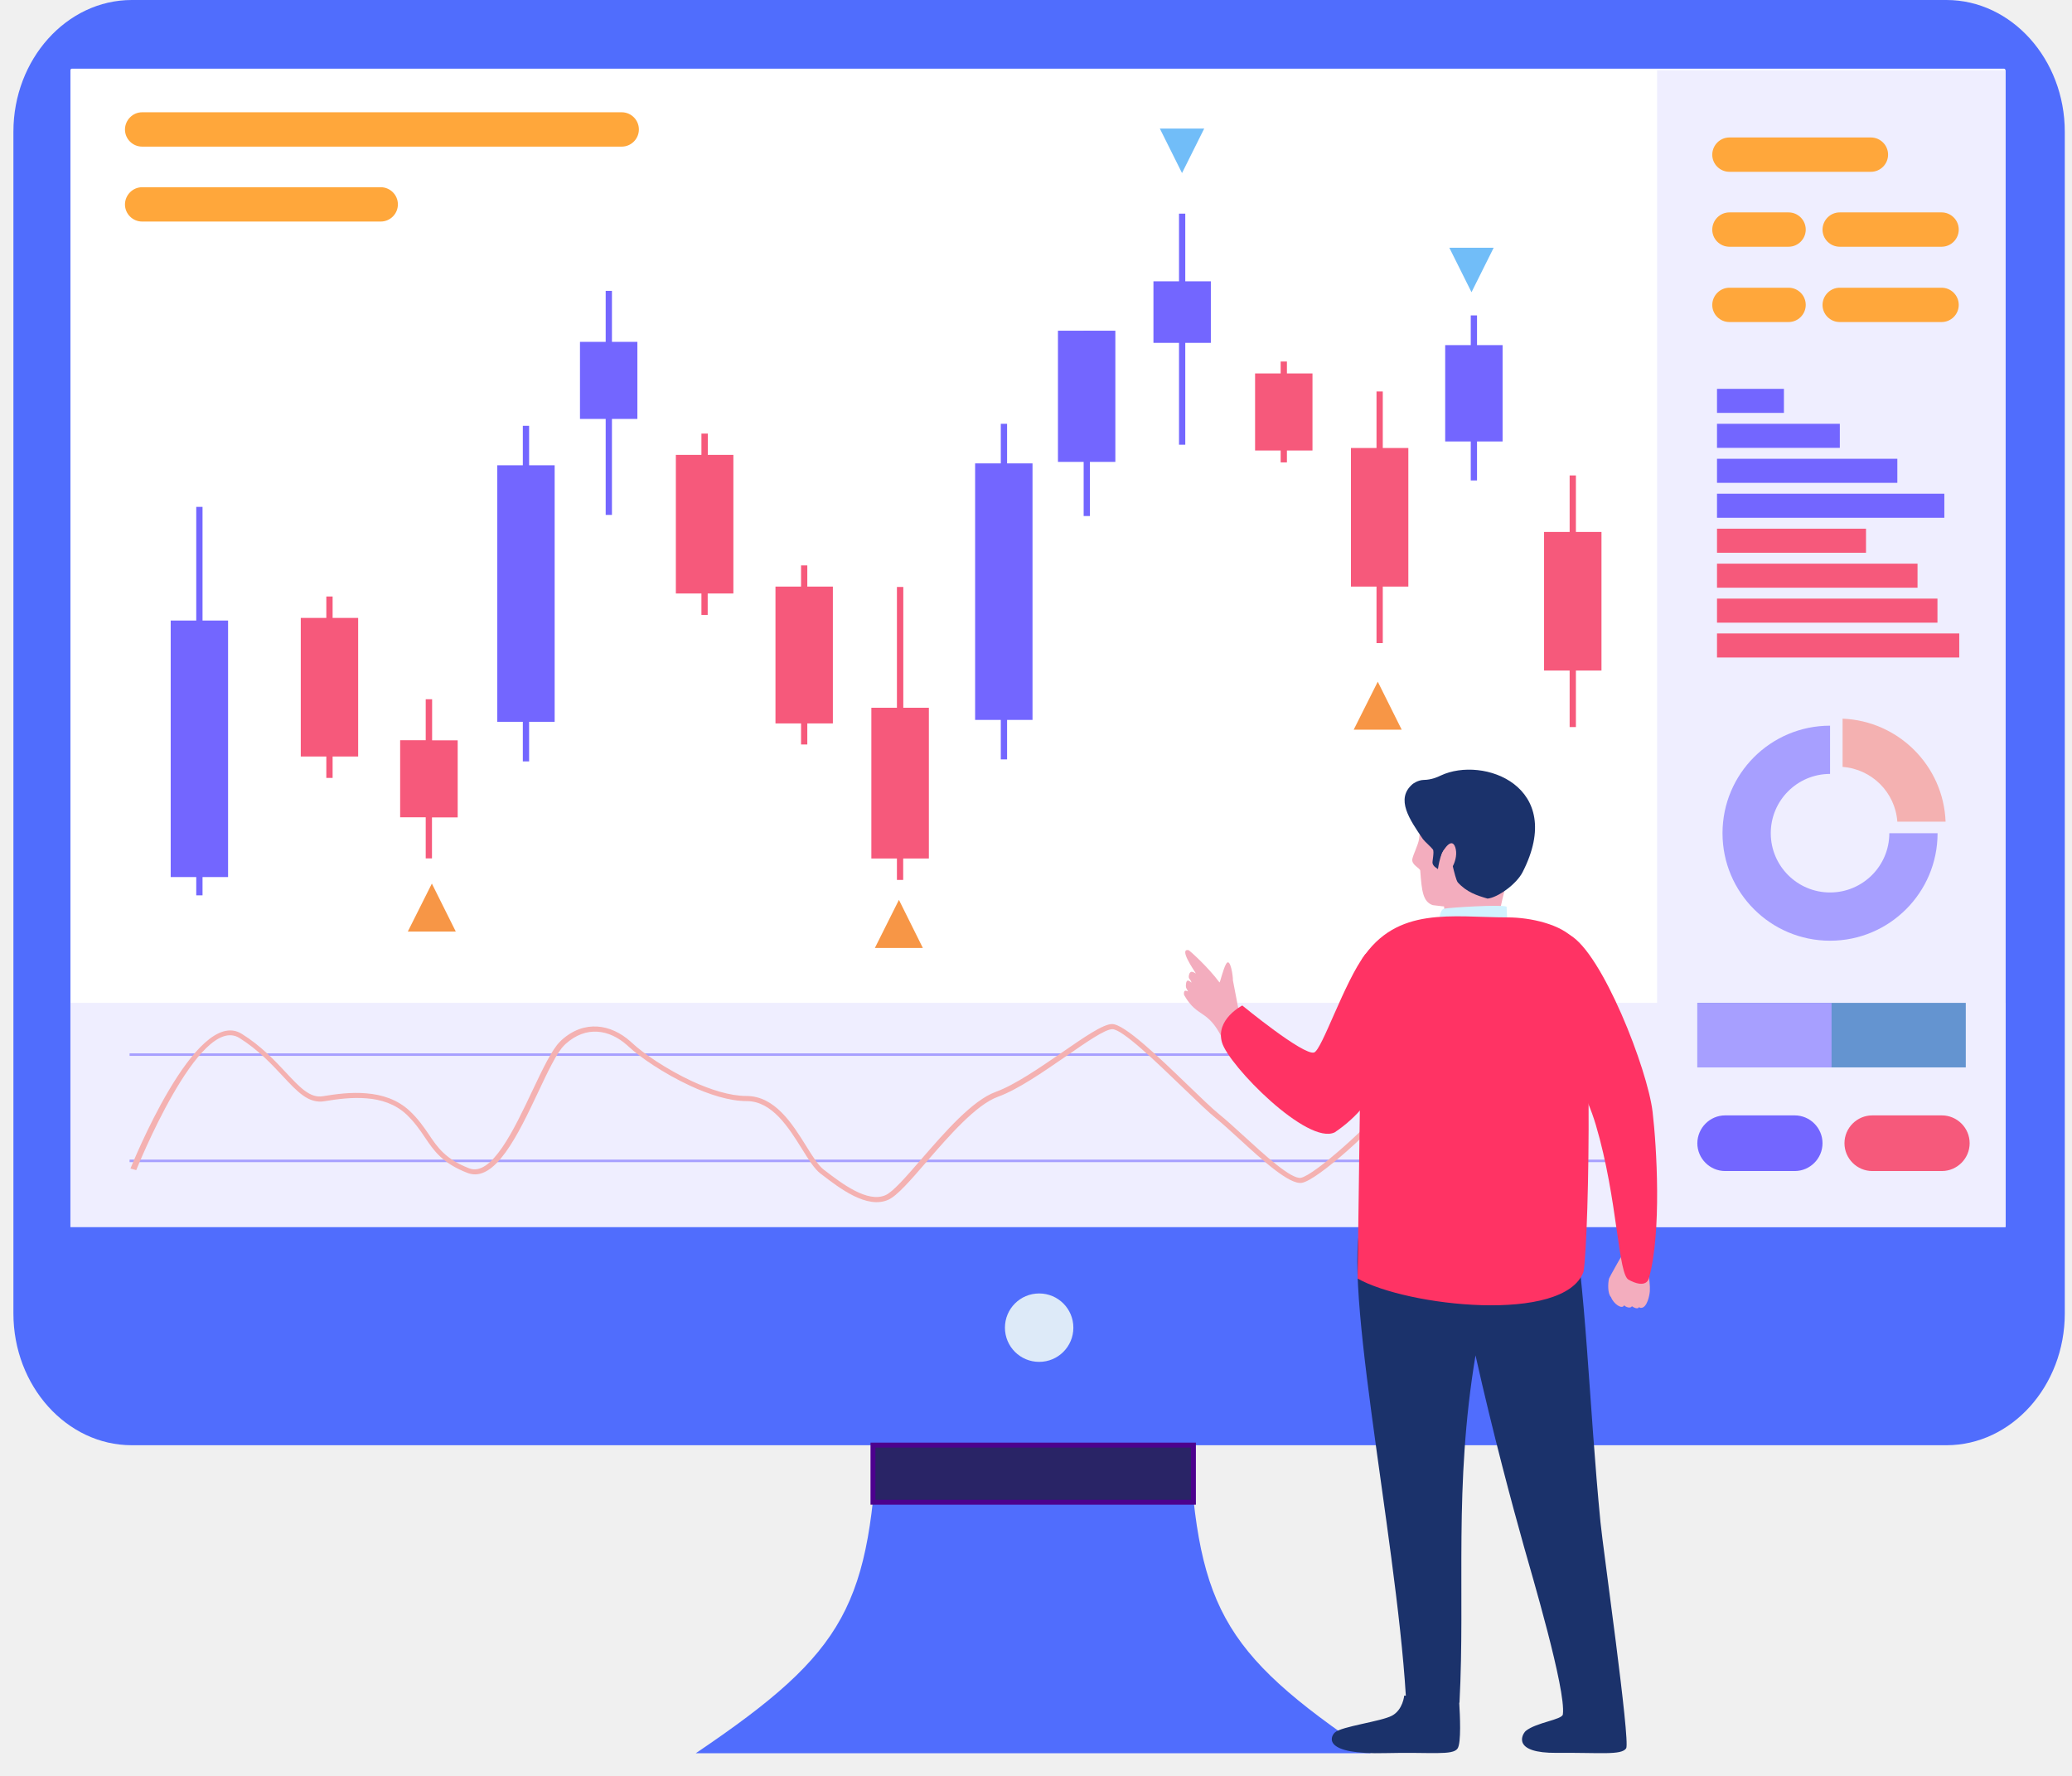
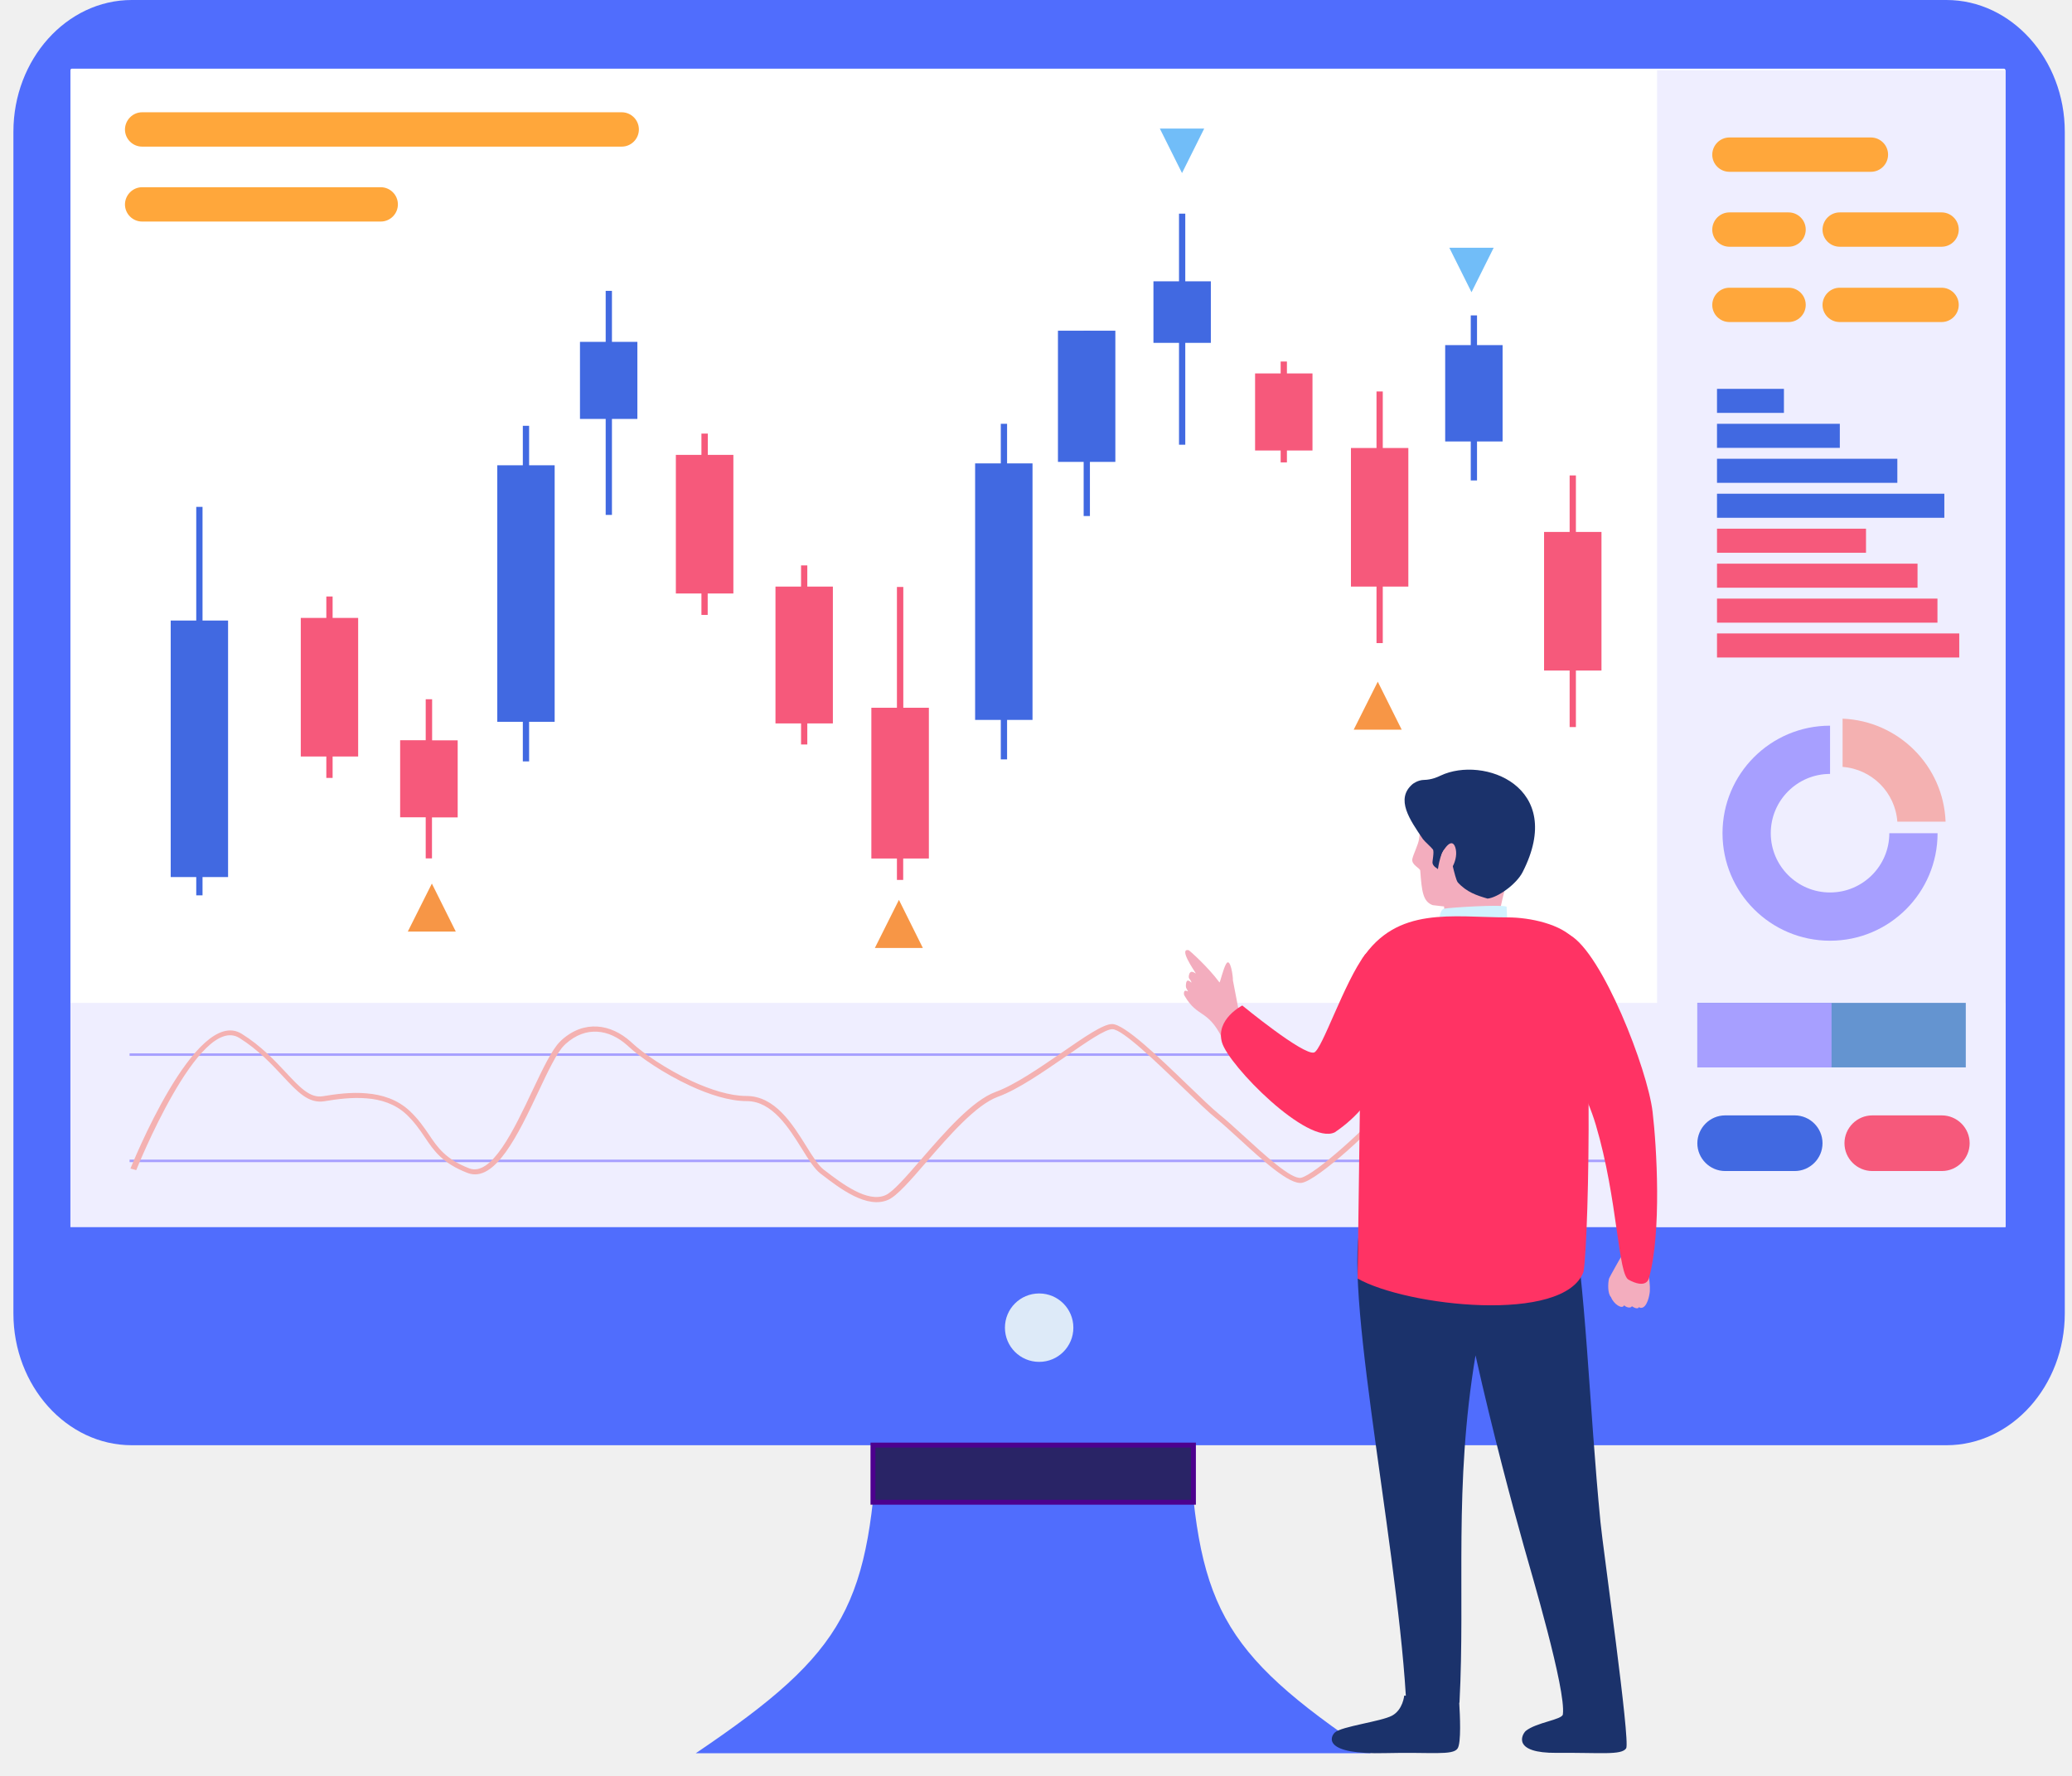
<svg xmlns="http://www.w3.org/2000/svg" width="91" height="78" viewBox="0 0 91 78" fill="none">
  <path fill-rule="evenodd" clip-rule="evenodd" d="M38.577 62.579C38.214 70.494 37.245 72.492 30.558 77.005H45.38H60.202C53.515 72.497 52.551 70.494 52.183 62.579L45.38 61.935L38.577 62.579Z" fill="#506DFD" />
  <path fill-rule="evenodd" clip-rule="evenodd" d="M5.785 0H85.487C88.343 0 90.683 2.603 90.683 5.785V56.954V57.692C90.683 60.873 88.343 63.477 85.487 63.477H5.785C2.928 63.477 0.589 60.873 0.589 57.692V56.954V53.889V5.785C0.589 2.603 2.928 0 5.785 0Z" fill="#506DFD" />
  <path d="M3.154 3.016H88.013C88.046 3.016 88.079 3.049 88.079 3.088V53.889H3.093V3.088C3.093 3.049 3.121 3.016 3.154 3.016Z" fill="white" />
  <path d="M88.079 44.048H3.093V53.889H88.079V44.048Z" fill="#EFEEFF" />
  <path d="M52.414 63.471H38.34V65.981H52.414V63.471Z" fill="#292466" />
  <path d="M52.414 63.471H38.34V65.981H52.414V63.471Z" stroke="#4C018E" stroke-width="0.216" stroke-miterlimit="22.926" />
  <path d="M71.067 46.266H5.691V46.376H71.067V46.266Z" fill="#A79FFF" />
  <path d="M71.067 50.933H5.691V51.043H71.067V50.933Z" fill="#A79FFF" />
  <path d="M73.835 50.746C74.71 50.663 75.607 49.953 75.613 49.948L75.767 50.119C75.761 50.119 74.804 50.884 73.835 50.966V50.746ZM5.73 51.324C5.741 51.302 8.592 44.147 10.617 45.407C11.465 45.936 12.059 46.574 12.56 47.108C13.165 47.757 13.617 48.242 14.178 48.148C14.745 48.055 15.422 47.961 16.094 48.022C16.776 48.077 17.448 48.286 17.992 48.792C18.372 49.15 18.609 49.497 18.835 49.827C19.214 50.394 19.567 50.911 20.601 51.313C21.587 51.698 22.572 49.623 23.392 47.884C23.838 46.943 24.239 46.101 24.592 45.754C24.614 45.732 24.63 45.715 24.652 45.693C25.159 45.231 25.703 45.055 26.232 45.088C26.76 45.121 27.261 45.363 27.69 45.743C27.712 45.765 27.734 45.782 27.756 45.803C28.235 46.255 29.27 46.965 30.393 47.488C31.207 47.862 32.06 48.137 32.782 48.137C34.036 48.137 34.801 49.364 35.412 50.344C35.693 50.796 35.941 51.192 36.177 51.373L36.216 51.401C36.97 51.979 38.104 52.849 38.896 52.491C39.227 52.342 39.804 51.676 40.476 50.9C41.489 49.733 42.711 48.324 43.734 47.956C44.571 47.653 45.677 46.888 46.657 46.216C47.614 45.556 48.446 44.978 48.842 44.978C49.387 44.978 50.9 46.437 52.139 47.631C52.722 48.192 53.245 48.699 53.559 48.952C53.839 49.177 54.203 49.508 54.593 49.865C55.562 50.752 56.712 51.803 57.131 51.731C57.428 51.676 58.193 51.093 58.991 50.388C59.872 49.612 60.774 48.693 61.116 48.187C61.457 47.686 61.991 46.91 62.816 46.343C63.647 45.77 64.754 45.429 66.223 45.815C66.295 45.837 66.372 45.853 66.443 45.875V46.112C66.35 46.084 66.251 46.051 66.157 46.029C64.781 45.666 63.741 45.991 62.965 46.525C62.178 47.064 61.655 47.824 61.325 48.308C60.972 48.831 60.053 49.761 59.162 50.553C58.336 51.28 57.527 51.891 57.18 51.951C56.635 52.05 55.436 50.95 54.428 50.025C54.043 49.673 53.68 49.343 53.41 49.122C53.085 48.864 52.562 48.357 51.974 47.79C50.768 46.629 49.293 45.204 48.853 45.204C48.534 45.204 47.73 45.76 46.811 46.398C45.82 47.08 44.703 47.856 43.833 48.17C42.87 48.517 41.67 49.898 40.68 51.043C39.992 51.841 39.397 52.524 39.017 52.694C38.082 53.118 36.876 52.194 36.078 51.577L36.04 51.55C35.77 51.346 35.511 50.928 35.22 50.46C34.636 49.524 33.91 48.363 32.798 48.363C32.038 48.363 31.147 48.077 30.305 47.686C29.154 47.152 28.098 46.425 27.602 45.963C27.58 45.947 27.564 45.925 27.542 45.908C27.151 45.561 26.7 45.341 26.232 45.314C25.77 45.286 25.291 45.446 24.839 45.853C24.823 45.87 24.801 45.886 24.784 45.908C24.46 46.222 24.069 47.047 23.634 47.972C22.77 49.799 21.735 51.984 20.53 51.517C19.424 51.087 19.055 50.542 18.653 49.943C18.438 49.623 18.207 49.288 17.849 48.946C17.354 48.484 16.732 48.291 16.105 48.242C15.461 48.187 14.806 48.275 14.25 48.368C13.551 48.484 13.061 47.956 12.406 47.251C11.916 46.728 11.333 46.101 10.513 45.589C8.746 44.488 5.994 51.373 5.983 51.395L5.73 51.324Z" fill="#F4B1B1" />
  <path fill-rule="evenodd" clip-rule="evenodd" d="M6.242 4.931H27.305C27.718 4.931 28.059 5.267 28.059 5.686C28.059 6.098 27.723 6.44 27.305 6.44H6.242C5.829 6.44 5.488 6.104 5.488 5.686C5.493 5.273 5.829 4.931 6.242 4.931Z" fill="#FFA73B" />
  <path fill-rule="evenodd" clip-rule="evenodd" d="M6.242 8.223H16.721C17.134 8.223 17.475 8.559 17.475 8.977C17.475 9.39 17.139 9.731 16.721 9.731H6.242C5.829 9.731 5.488 9.395 5.488 8.977C5.493 8.564 5.829 8.223 6.242 8.223Z" fill="#FFA73B" />
-   <path d="M24.36 20.436H21.84V31.703H24.36V20.436Z" fill="#7366FF" />
-   <path d="M23.238 18.702H22.962V33.442H23.238V18.702Z" fill="#7366FF" />
-   <path d="M27.993 15.015H25.472V18.4H27.993V15.015Z" fill="#7366FF" />
-   <path d="M26.876 12.775H26.601V22.616H26.876V12.775Z" fill="#7366FF" />
-   <path d="M45.347 20.353H42.826V31.62H45.347V20.353Z" fill="#7366FF" />
-   <path d="M44.23 18.614H43.954V33.354H44.23V18.614Z" fill="#7366FF" />
-   <path d="M48.985 14.525H46.464V20.287H48.985V14.525Z" fill="#7366FF" />
-   <path d="M47.868 14.525H47.593V22.665H47.868V14.525Z" fill="#7366FF" />
-   <path d="M53.179 12.356H50.658V15.059H53.179V12.356Z" fill="#7366FF" />
-   <path d="M52.056 9.384H51.781V19.533H52.056V9.384Z" fill="#7366FF" />
-   <path d="M65.992 15.158H63.471V19.39H65.992V15.158Z" fill="#7366FF" />
-   <path d="M64.869 13.853H64.594V21.102H64.869V13.853Z" fill="#7366FF" />
-   <path d="M10.017 27.255H7.497V38.522H10.017V27.255Z" fill="#7366FF" />
-   <path d="M8.895 22.263H8.619V39.325H8.895V22.263Z" fill="#7366FF" />
+   <path d="M24.36 20.436H21.84V31.703H24.36V20.436Z" fill="#4169E1" />
+   <path d="M23.238 18.702H22.962V33.442H23.238V18.702Z" fill="#4169E1" />
+   <path d="M27.993 15.015H25.472V18.4H27.993V15.015Z" fill="#4169E1" />
+   <path d="M26.876 12.775H26.601V22.616H26.876V12.775Z" fill="#4169E1" />
+   <path d="M45.347 20.353H42.826V31.62H45.347V20.353Z" fill="#4169E1" />
+   <path d="M44.23 18.614H43.954V33.354H44.23V18.614Z" fill="#4169E1" />
+   <path d="M48.985 14.525H46.464V20.287H48.985V14.525Z" fill="#4169E1" />
+   <path d="M47.868 14.525H47.593V22.665H47.868V14.525Z" fill="#4169E1" />
+   <path d="M53.179 12.356H50.658V15.059H53.179V12.356Z" fill="#4169E1" />
+   <path d="M52.056 9.384H51.781V19.533H52.056V9.384Z" fill="#4169E1" />
+   <path d="M65.992 15.158H63.471V19.39H65.992V15.158Z" fill="#4169E1" />
+   <path d="M64.869 13.853H64.594V21.102H64.869V13.853Z" fill="#4169E1" />
+   <path d="M10.017 27.255H7.497V38.522H10.017V27.255Z" fill="#4169E1" />
+   <path d="M8.895 22.263H8.619V39.325H8.895V22.263Z" fill="#4169E1" />
  <path fill-rule="evenodd" clip-rule="evenodd" d="M56.245 15.879H56.52V16.402H57.643V19.787H56.52V20.309H56.245V19.787H55.122V16.402H56.245V15.879ZM60.455 17.194H60.73V19.677H61.853V25.764H60.73V28.246H60.455V25.764H59.332V19.677H60.455V17.194ZM30.811 19.044H31.086V19.979H32.209V26.067H31.081V27.008H30.806V26.067H29.683V19.979H30.806V19.044H30.811ZM35.181 24.834H35.456V25.764H36.579V31.774H35.456V32.699H35.181V31.774H34.058V25.764H35.181V24.834ZM39.397 25.78H39.672V31.086H40.795V37.707H39.667V38.648H39.392V37.707H38.269V31.086H39.392V25.78H39.397ZM14.332 26.199H14.608V27.14H15.73V33.227H14.608V34.168H14.332V33.227H13.21V27.14H14.332V26.199ZM18.703 30.712H18.978V32.517H20.101V35.902H18.972V37.702H18.697V35.897H17.574V32.512H18.697V30.712H18.703ZM67.814 23.364H68.937V20.882H69.212V23.364H70.335V29.451H69.212V31.934H68.937V29.451H67.814V23.364Z" fill="#F6597B" />
  <path fill-rule="evenodd" clip-rule="evenodd" d="M39.48 39.524L40.531 41.637H38.423L39.48 39.524Z" fill="#F79646" />
  <path fill-rule="evenodd" clip-rule="evenodd" d="M51.913 7.601L50.939 5.647H52.887L51.913 7.601Z" fill="#71BDF8" />
  <path fill-rule="evenodd" clip-rule="evenodd" d="M64.627 12.835L63.653 10.881H65.601L64.627 12.835Z" fill="#71BDF8" />
  <path fill-rule="evenodd" clip-rule="evenodd" d="M18.967 38.808L20.018 40.916H17.91L18.967 38.808Z" fill="#F79646" />
  <path fill-rule="evenodd" clip-rule="evenodd" d="M60.51 29.941L61.561 32.049H59.453L60.51 29.941Z" fill="#F79646" />
  <path d="M88.079 3.088H72.778V53.889H88.079V3.088Z" fill="#EFEEFF" />
  <path fill-rule="evenodd" clip-rule="evenodd" d="M85.096 36.596C85.096 39.204 82.983 41.318 80.374 41.318C77.765 41.318 75.651 39.204 75.651 36.596C75.651 33.987 77.765 31.873 80.374 31.873V33.992C78.937 33.992 77.77 35.159 77.77 36.596C77.77 38.032 78.937 39.199 80.374 39.199C81.81 39.199 82.977 38.032 82.977 36.596H85.096Z" fill="#A79FFF" />
  <path fill-rule="evenodd" clip-rule="evenodd" d="M80.924 31.565C83.379 31.664 85.355 33.634 85.448 36.089H83.329C83.236 34.801 82.207 33.778 80.924 33.684V31.565Z" fill="#F4B1B1" />
-   <path fill-rule="evenodd" clip-rule="evenodd" d="M75.767 48.99H78.822C79.493 48.99 80.043 49.541 80.043 50.212C80.043 50.884 79.493 51.434 78.822 51.434H75.767C75.096 51.434 74.545 50.884 74.545 50.212C74.551 49.541 75.096 48.99 75.767 48.99Z" fill="#7366FF" />
+   <path fill-rule="evenodd" clip-rule="evenodd" d="M75.767 48.99H78.822C79.493 48.99 80.043 49.541 80.043 50.212C80.043 50.884 79.493 51.434 78.822 51.434H75.767C75.096 51.434 74.545 50.884 74.545 50.212C74.551 49.541 75.096 48.99 75.767 48.99Z" fill="#4169E1" />
  <path fill-rule="evenodd" clip-rule="evenodd" d="M82.229 48.99H85.283C85.955 48.99 86.505 49.541 86.505 50.212C86.505 50.884 85.955 51.434 85.283 51.434H82.229C81.557 51.434 81.007 50.884 81.007 50.212C81.007 49.541 81.557 48.99 82.229 48.99Z" fill="#F6597B" />
  <path d="M86.335 44.048H74.545V46.882H86.335V44.048Z" fill="#6494D0" />
  <path d="M80.44 44.048H74.545V46.882H80.44V44.048Z" fill="#A79FFF" />
  <path fill-rule="evenodd" clip-rule="evenodd" d="M75.954 6.038H82.168C82.581 6.038 82.922 6.374 82.922 6.792C82.922 7.205 82.586 7.546 82.168 7.546H75.954C75.541 7.546 75.2 7.21 75.2 6.792C75.206 6.374 75.541 6.038 75.954 6.038Z" fill="#FFA73B" />
  <path fill-rule="evenodd" clip-rule="evenodd" d="M75.954 9.329H78.552C78.965 9.329 79.306 9.665 79.306 10.083C79.306 10.496 78.97 10.837 78.552 10.837H75.954C75.541 10.837 75.2 10.502 75.2 10.083C75.206 9.665 75.541 9.329 75.954 9.329Z" fill="#FFA73B" />
  <path fill-rule="evenodd" clip-rule="evenodd" d="M80.798 9.329H85.272C85.685 9.329 86.026 9.665 86.026 10.083C86.026 10.496 85.691 10.837 85.272 10.837H80.798C80.385 10.837 80.043 10.502 80.043 10.083C80.049 9.665 80.385 9.329 80.798 9.329Z" fill="#FFA73B" />
  <path fill-rule="evenodd" clip-rule="evenodd" d="M75.954 12.637H78.552C78.965 12.637 79.306 12.973 79.306 13.391C79.306 13.804 78.97 14.145 78.552 14.145H75.954C75.541 14.145 75.2 13.809 75.2 13.391C75.206 12.978 75.541 12.637 75.954 12.637Z" fill="#FFA73B" />
  <path fill-rule="evenodd" clip-rule="evenodd" d="M80.798 12.637H85.272C85.685 12.637 86.026 12.973 86.026 13.391C86.026 13.804 85.691 14.145 85.272 14.145H80.798C80.385 14.145 80.043 13.809 80.043 13.391C80.049 12.978 80.385 12.637 80.798 12.637Z" fill="#FFA73B" />
-   <path d="M78.348 17.079H75.409V18.135H78.348V17.079Z" fill="#7366FF" />
-   <path d="M80.803 18.614H75.409V19.671H80.803V18.614Z" fill="#7366FF" />
-   <path d="M83.329 20.15H75.409V21.207H83.329V20.15Z" fill="#7366FF" />
-   <path d="M85.393 21.685H75.409V22.742H85.393V21.685Z" fill="#7366FF" />
+   <path d="M78.348 17.079H75.409V18.135H78.348V17.079Z" fill="#4169E1" />
+   <path d="M80.803 18.614H75.409V19.671H80.803V18.614Z" fill="#4169E1" />
+   <path d="M83.329 20.15H75.409V21.207H83.329V20.15Z" fill="#4169E1" />
+   <path d="M85.393 21.685H75.409V22.742H85.393V21.685Z" fill="#4169E1" />
  <path d="M81.953 23.221H75.409V24.278H81.953V23.221Z" fill="#F6597B" />
  <path d="M84.216 24.757H75.409V25.813H84.216V24.757Z" fill="#F6597B" />
  <path d="M85.091 26.292H75.409V27.349H85.091V26.292Z" fill="#F6597B" />
  <path d="M86.048 27.822H75.409V28.879H86.048V27.822Z" fill="#F6597B" />
  <path d="M72.459 55.21C72.426 55.496 72.316 55.628 72.382 55.903C72.432 56.107 72.476 56.503 72.459 56.712C72.448 56.877 72.344 57.455 72.063 57.444C72.03 57.444 72.008 57.433 71.986 57.406C71.931 57.532 71.738 57.417 71.672 57.373C71.606 57.488 71.391 57.406 71.331 57.329C71.248 57.527 70.868 57.279 70.753 56.971C70.599 56.822 70.621 56.36 70.659 56.195C70.648 56.189 70.698 56.09 70.764 55.969C70.879 55.749 71.061 55.446 71.089 55.386C71.166 55.243 71.281 55.122 71.276 54.951L72.459 55.21Z" fill="#F3ADBE" />
  <path fill-rule="evenodd" clip-rule="evenodd" d="M66.95 44.009C66.559 43.189 66.862 41.587 67.693 41.23C67.913 41.136 68.535 40.834 68.942 41.065C70.373 41.868 72.36 46.959 72.58 48.836C72.762 50.372 72.982 54.114 72.421 56.134C72.299 56.569 71.744 56.333 71.546 56.217C71.056 56.046 71.061 52.689 70.087 49.409C69.283 46.695 67.302 44.747 66.95 44.009Z" fill="#FF3364" />
  <path fill-rule="evenodd" clip-rule="evenodd" d="M54.737 44.697L54.379 44.257L54.148 43.057C54.159 42.908 54.038 42.017 53.85 42.336C53.718 42.562 53.586 43.151 53.559 43.151C53.041 42.452 52.232 41.736 52.199 41.731C51.77 41.654 52.419 42.584 52.513 42.743C52.557 42.82 52.254 42.485 52.21 42.881C52.199 43.002 52.276 42.996 52.326 43.14C52.359 43.228 52.128 42.892 52.089 43.206C52.062 43.415 52.122 43.415 52.172 43.536C52.188 43.569 52.095 43.492 52.04 43.519C51.996 43.541 51.974 43.657 52.023 43.734C52.596 44.719 53.03 44.312 53.663 45.567C54.032 46.282 54.72 45 54.737 44.697Z" fill="#F3ADBE" />
  <path fill-rule="evenodd" clip-rule="evenodd" d="M59.927 53.311C58.732 55.402 61.303 67.274 61.743 74.479L61.672 74.473C61.672 74.473 61.617 75.095 61.138 75.354C60.659 75.613 58.903 75.827 58.622 76.097C58.419 76.29 58.077 77.077 60.868 77C62.849 76.95 63.807 77.115 64.016 76.796C64.181 76.548 64.121 75.332 64.088 74.787H64.099C64.357 69.867 63.84 65.32 64.803 59.53C65.563 62.932 66.427 66.141 66.933 67.94C67.236 69.025 68.788 74.226 68.639 75.299C68.606 75.536 67.484 75.646 67.01 76.025C66.812 76.213 66.443 77.005 68.364 76.989C70.285 76.972 71.21 77.104 71.419 76.79C71.612 76.499 70.401 68.001 70.291 66.856C69.795 61.803 69.641 56.217 68.975 52.926C68.634 39.199 61.341 42.738 61.996 51.049C62.073 51.99 60.252 52.017 59.927 53.311Z" fill="#1B326B" />
  <path d="M65.7 34.377C65.7 34.377 63.801 33.667 62.932 35.115C62.712 35.478 62.37 35.533 62.376 36.023C62.376 36.188 62.376 36.551 62.321 36.865C62.277 37.124 62.073 37.515 62.029 37.724C61.974 37.988 62.37 38.126 62.376 38.241C62.442 39.16 62.497 39.601 62.921 39.755C63.989 39.903 65.486 39.969 65.976 39.067C66.465 38.164 66.906 36.86 66.884 35.985C66.867 35.109 66.196 34.625 65.7 34.377Z" fill="#F3ADBE" />
  <path d="M63.411 39.711C63.411 39.711 63.488 40.206 63.361 40.454C63.235 40.701 65.744 40.707 65.744 40.707C65.744 40.707 65.948 39.375 66.333 38.252C66.724 37.124 63.411 39.711 63.411 39.711Z" fill="#F3ADBE" />
  <path fill-rule="evenodd" clip-rule="evenodd" d="M65.332 39.468C64.864 39.331 64.418 39.188 64.027 38.758C63.89 38.604 63.664 37.289 63.587 37.261C63.29 37.157 63.152 38.175 63.152 38.175C63.108 38.12 62.954 38.076 62.915 37.911C62.899 37.834 62.998 37.416 62.932 37.311C62.882 37.234 62.563 36.953 62.492 36.854C61.919 36.007 61.27 35.093 62.04 34.438C62.073 34.41 62.282 34.262 62.53 34.256C62.871 34.251 63.136 34.13 63.273 34.064C65.139 33.183 68.799 34.532 66.873 38.302C66.603 38.836 65.777 39.425 65.332 39.468Z" fill="#1B326B" />
  <path d="M63.213 40.421C63.213 40.421 63.218 39.953 63.433 39.909C63.647 39.865 65.909 39.716 66.168 39.821L66.196 40.415C66.201 40.415 65.535 40.619 63.213 40.421Z" fill="#D1F2FF" />
  <path d="M63.306 37.559C63.345 37.394 63.752 36.711 63.917 37.223C64.077 37.729 63.675 38.417 63.444 38.357C63.218 38.296 63.202 37.977 63.306 37.559Z" fill="#F3ADBE" />
  <path fill-rule="evenodd" clip-rule="evenodd" d="M66.223 40.294C67.197 40.294 68.584 40.591 69.168 41.279C70.01 42.264 69.801 54.313 69.548 55.854C68.711 58.154 61.787 57.378 59.624 56.156L59.811 42.132C61.358 39.777 63.779 40.294 66.223 40.294Z" fill="#FF3364" />
  <path fill-rule="evenodd" clip-rule="evenodd" d="M58.622 49.733C57.428 50.322 53.966 46.805 53.669 45.787C53.372 44.769 54.56 44.163 54.56 44.163C54.56 44.163 57.252 46.376 57.714 46.227C58.061 46.112 59.035 43.145 59.949 41.929C60.917 41.054 62.778 46.937 58.622 49.733Z" fill="#FF3364" />
  <path fill-rule="evenodd" clip-rule="evenodd" d="M45.639 56.811C46.47 56.811 47.141 57.483 47.141 58.314C47.141 59.145 46.47 59.816 45.639 59.816C44.807 59.816 44.136 59.145 44.136 58.314C44.136 57.483 44.807 56.811 45.639 56.811Z" fill="#DDEAF8" />
</svg>
